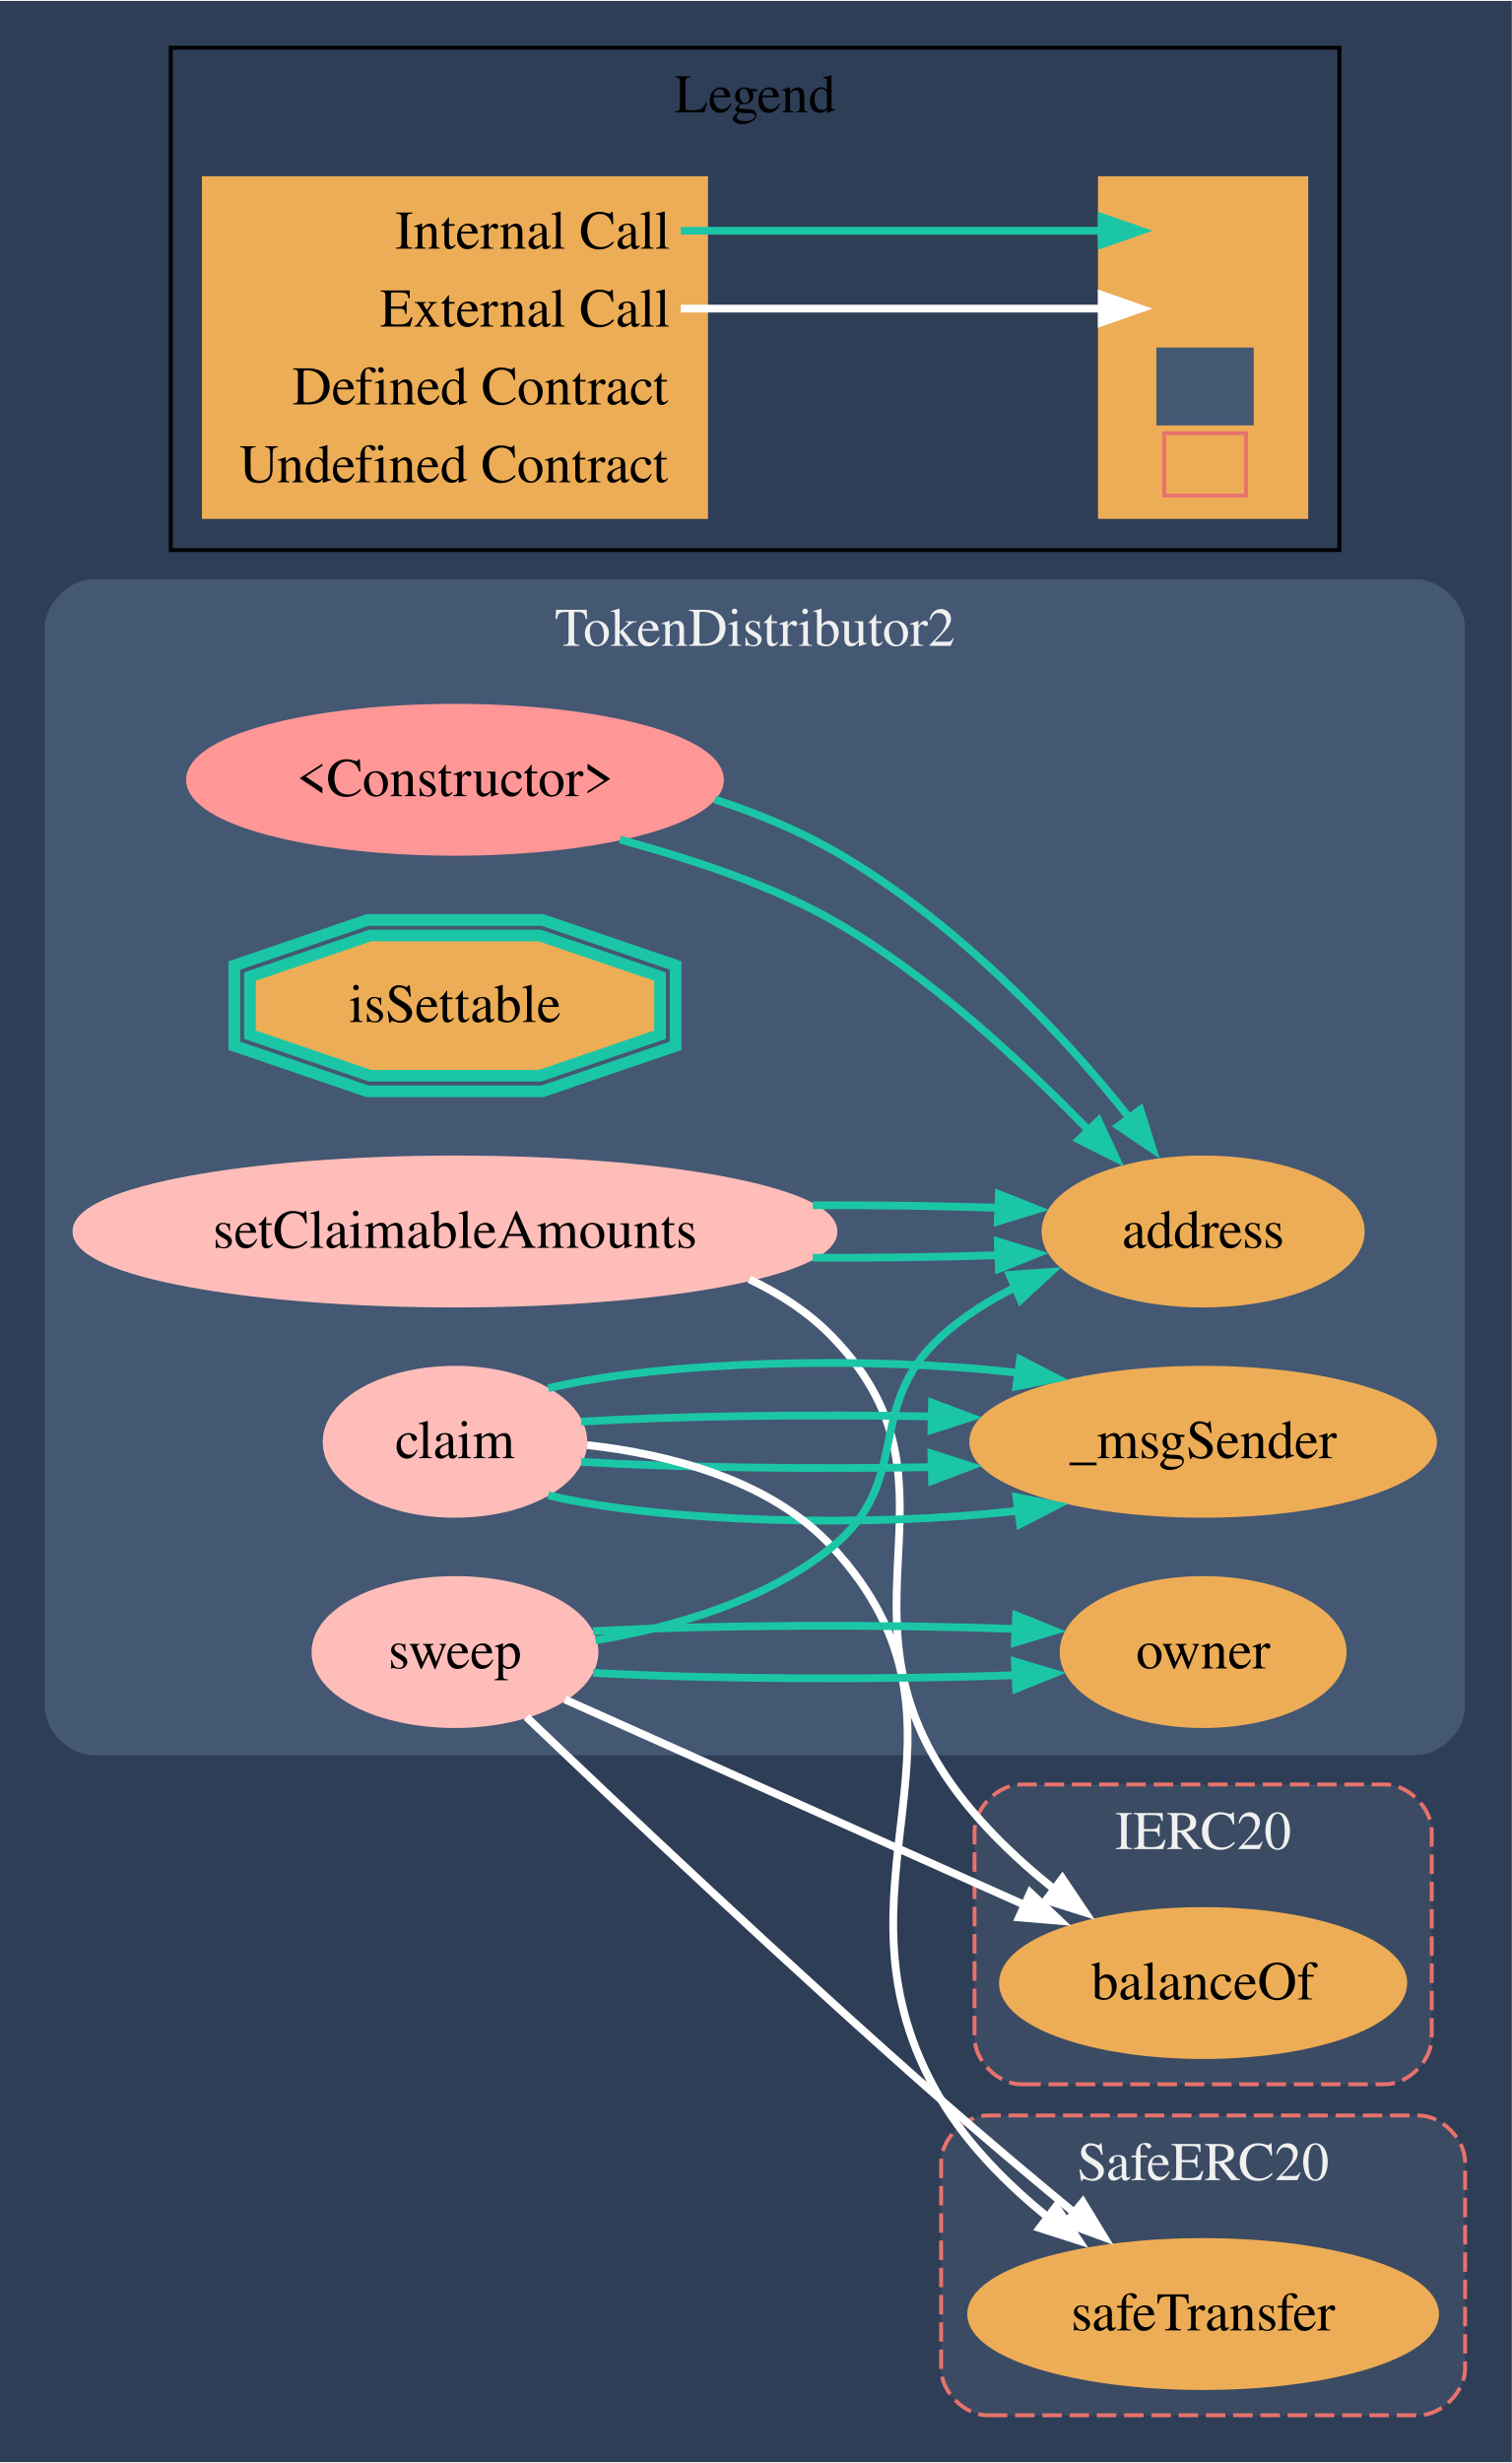
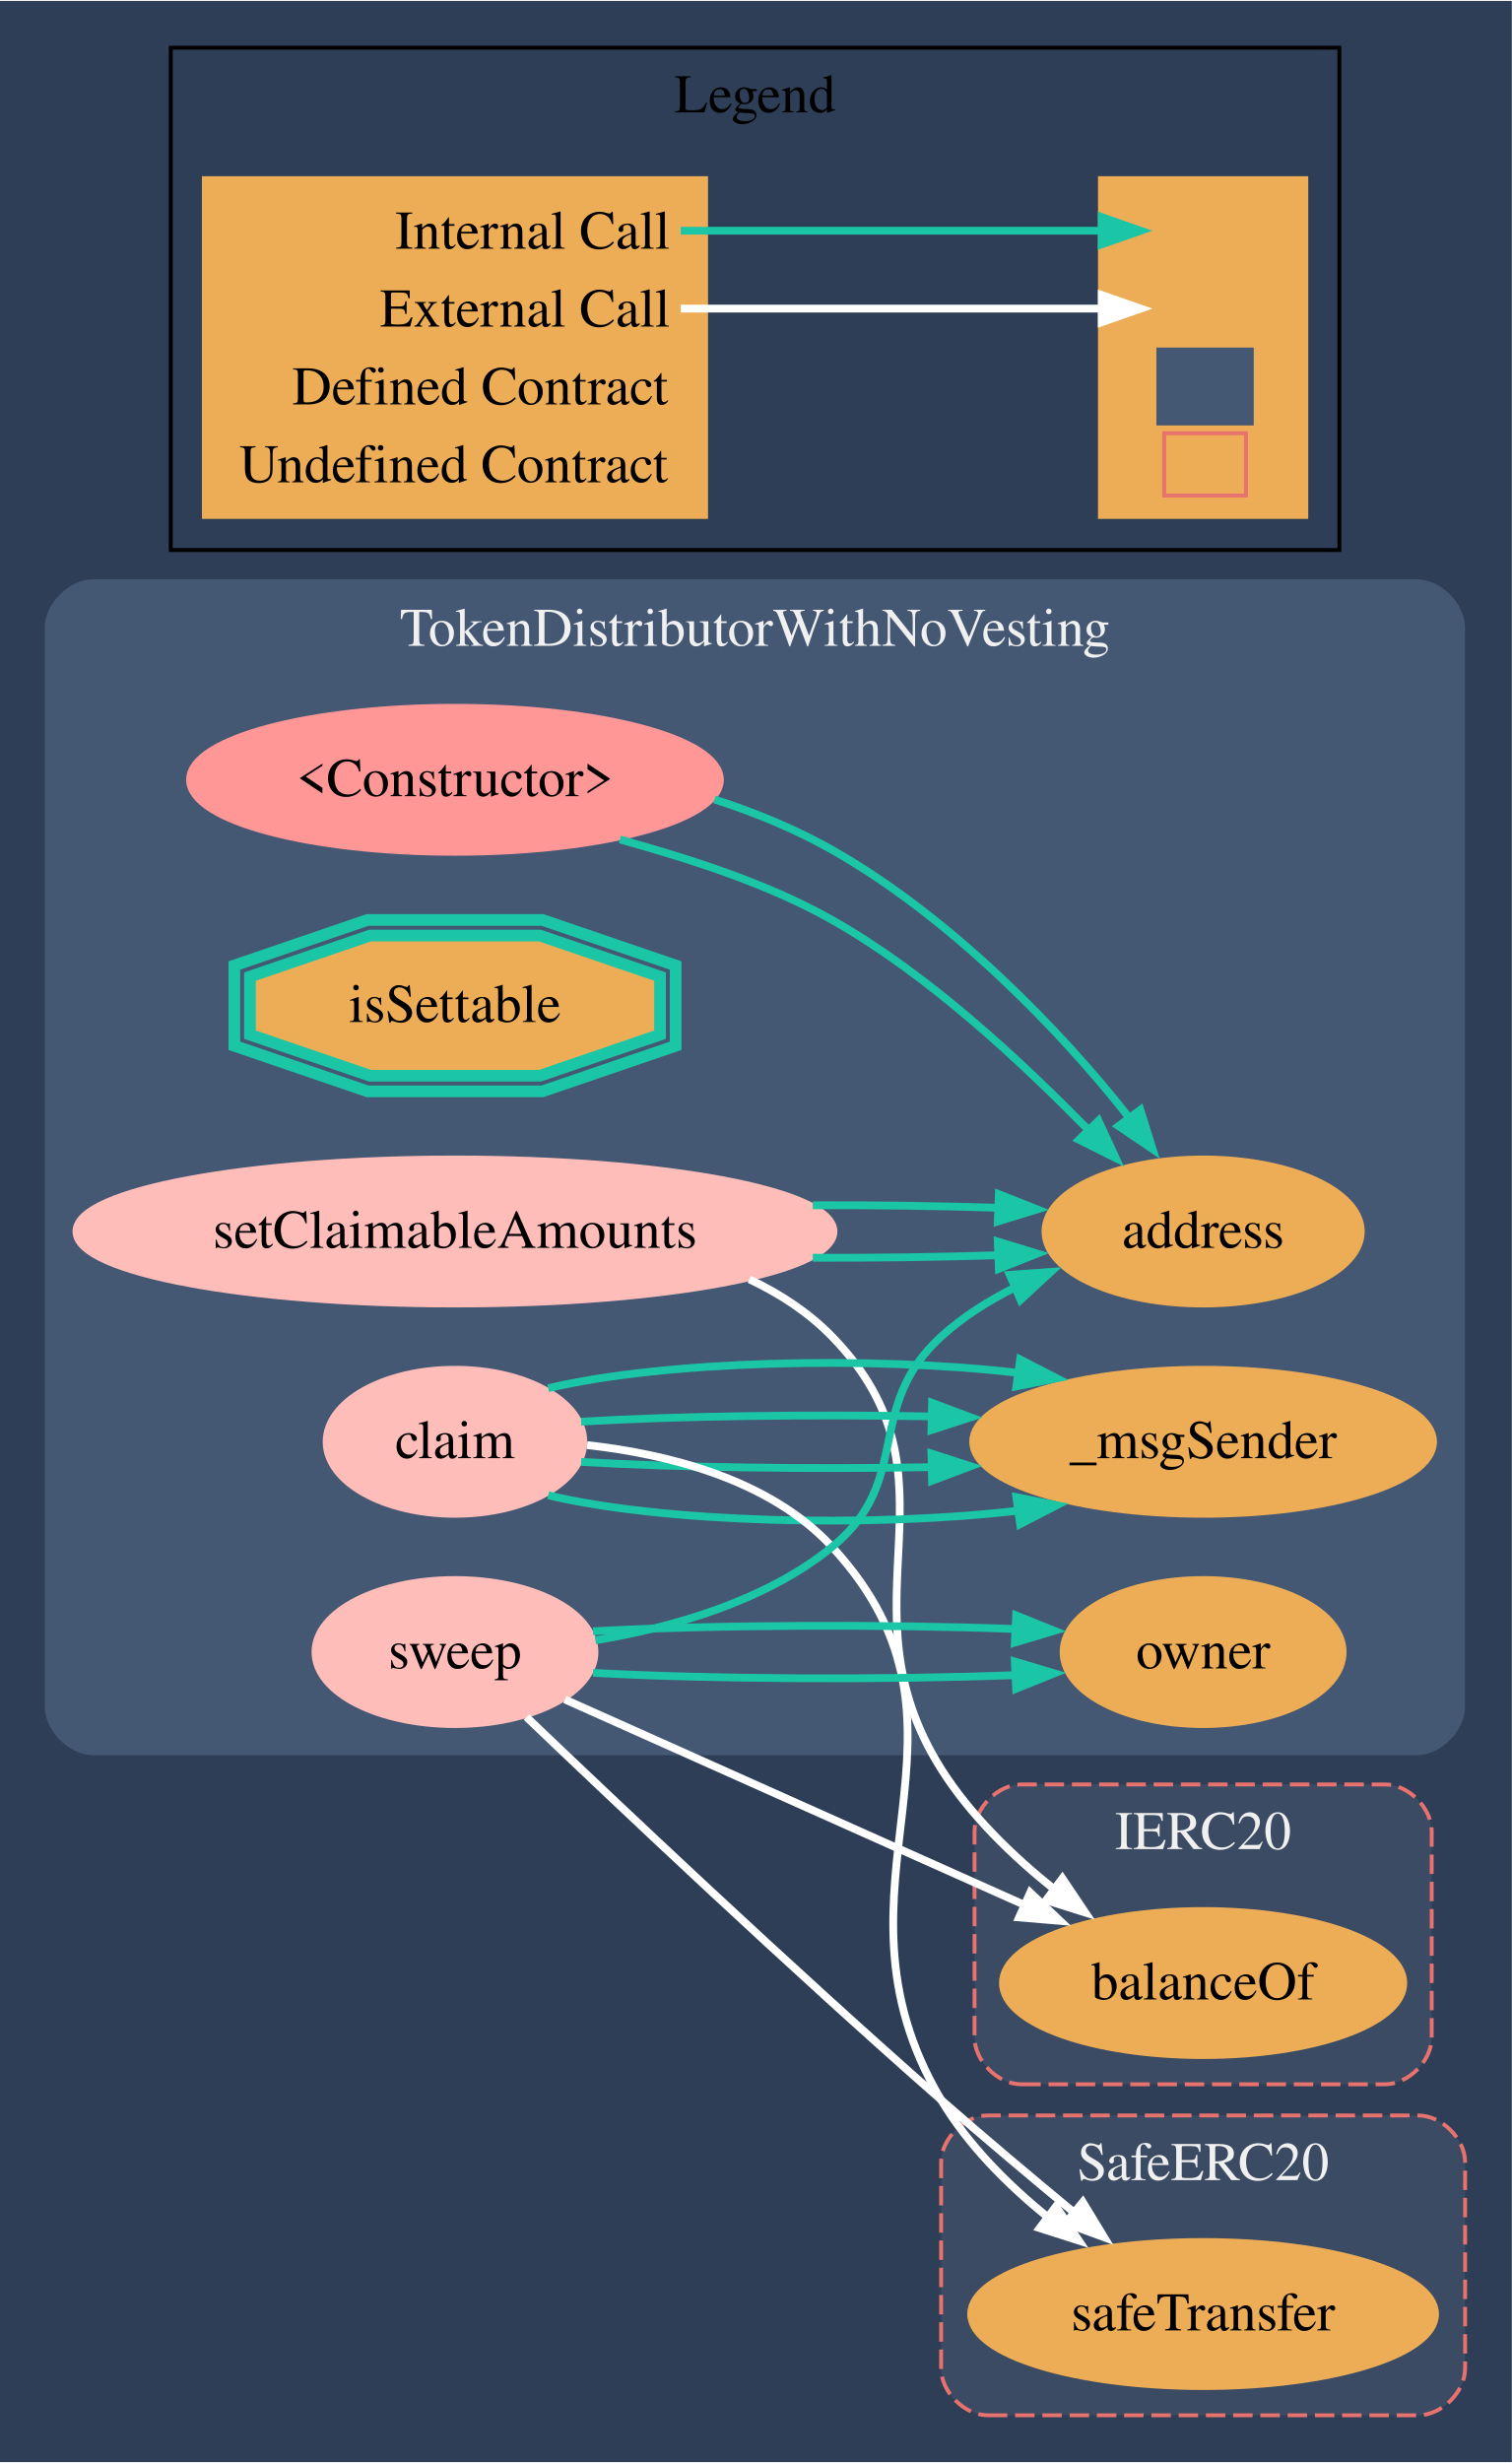
<svg xmlns="http://www.w3.org/2000/svg" width="388pt" height="632pt" viewBox="0.00 0.00 388.31 632.00">
  <g id="graph0" class="graph" transform="translate(4,628) scale(1)" data-name="G">
    <polygon fill="#2e3e56" stroke="none" points="-4,4 -4,-628 384.31,-628 384.31,4 -4,4" style="" />
    <g id="clust1" class="cluster" data-name="clusterTokenDistributor2">
      <path fill="#445773" stroke="#445773" d="M20,-178C20,-178 359.8,-178 359.8,-178 365.8,-178 371.8,-184 371.8,-190 371.8,-190 371.8,-467 371.8,-467 371.8,-473 365.8,-479 359.8,-479 359.8,-479 20,-479 20,-479 14,-479 8,-473 8,-467 8,-467 8,-190 8,-190 8,-184 14,-178 20,-178" style="" />
-       <text text-anchor="middle" x="189.9" y="-462.4" font-family="Times,serif" font-size="14.00" fill="#f0f0f0" style="">TokenDistributor2</text>
+       <text text-anchor="middle" x="189.9" y="-462.4" font-family="Times,serif" font-size="14.00" fill="#f0f0f0" style="">TokenDistributorWithNoVesting</text>
    </g>
    <g id="clust2" class="cluster" data-name="clusterIERC20">
      <path fill="#3b4b63" stroke="#e8726d" stroke-dasharray="5,2" d="M258.31,-93C258.31,-93 351.73,-93 351.73,-93 357.73,-93 363.73,-99 363.73,-105 363.73,-105 363.73,-158 363.73,-158 363.73,-164 357.73,-170 351.73,-170 351.73,-170 258.31,-170 258.31,-170 252.31,-170 246.31,-164 246.31,-158 246.31,-158 246.31,-105 246.31,-105 246.31,-99 252.31,-93 258.31,-93" style="" />
      <text text-anchor="middle" x="305.02" y="-153.4" font-family="Times,serif" font-size="14.00" fill="#f0f0f0" style="">IERC20</text>
    </g>
    <g id="clust3" class="cluster" data-name="clusterSafeERC20">
      <path fill="#3b4b63" stroke="#e8726d" stroke-dasharray="5,2" d="M249.73,-8C249.73,-8 360.31,-8 360.31,-8 366.31,-8 372.31,-14 372.31,-20 372.31,-20 372.31,-73 372.31,-73 372.31,-79 366.31,-85 360.31,-85 360.31,-85 249.73,-85 249.73,-85 243.73,-85 237.73,-79 237.73,-73 237.73,-73 237.73,-20 237.73,-20 237.73,-14 243.73,-8 249.73,-8" style="" />
      <text text-anchor="middle" x="305.02" y="-68.4" font-family="Times,serif" font-size="14.00" fill="#f0f0f0" style="">SafeERC20</text>
    </g>
    <g id="clust4" class="cluster" data-name="cluster_01">
      <polygon fill="#2e3e56" stroke="black" points="39.86,-487 39.86,-616 340.02,-616 340.02,-487 39.86,-487" style="" />
      <text text-anchor="middle" x="189.94" y="-599.4" font-family="Times,serif" font-size="14.00" style="">Legend</text>
    </g>
-     <g id="node1" class="node" pointer-events="visible" data-name="TokenDistributor2.&lt;Constructor&gt;">
+     <g id="node1" class="node" pointer-events="visible" data-name="TokenDistributorWithNoVesting.&lt;Constructor&gt;">
      <ellipse fill="#ff9797" stroke="#ff9797" stroke-width="3" cx="112.86" cy="-428" rx="67.55" ry="18" style="" />
      <text text-anchor="middle" x="112.86" y="-423.8" font-family="Times,serif" font-size="14.00" style="">&lt;Constructor&gt;</text>
    </g>
-     <g id="node6" class="node" pointer-events="visible" data-name="TokenDistributor2.address">
+     <g id="node6" class="node" pointer-events="visible" data-name="TokenDistributorWithNoVesting.address">
      <ellipse fill="#edad56" stroke="#edad56" stroke-width="3" cx="305.02" cy="-312" rx="40" ry="18" style="" />
      <text text-anchor="middle" x="305.02" y="-307.8" font-family="Times,serif" font-size="14.00" style="">address</text>
    </g>
-     <g id="edge1" class="edge" data-name="TokenDistributor2.&lt;Constructor&gt;-&gt;TokenDistributor2.address">
+     <g id="edge1" class="edge" data-name="TokenDistributorWithNoVesting.&lt;Constructor&gt;-&gt;TokenDistributorWithNoVesting.address">
      <path fill="none" stroke="#1bc6a6" stroke-width="2" d="M155.22,-412.67C172.79,-407.79 193.03,-401.46 209.73,-392 234.85,-377.77 258.46,-355.46 275.78,-337.87" style="" />
      <polygon fill="#1bc6a6" stroke="#1bc6a6" stroke-width="2" points="278.15,-340.45 282.61,-330.83 273.13,-335.57 278.15,-340.45" style="" />
    </g>
-     <g id="edge2" class="edge" data-name="TokenDistributor2.&lt;Constructor&gt;-&gt;TokenDistributor2.address">
+     <g id="edge2" class="edge" data-name="TokenDistributorWithNoVesting.&lt;Constructor&gt;-&gt;TokenDistributorWithNoVesting.address">
      <path fill="none" stroke="#1bc6a6" stroke-width="2" d="M179.52,-422.96C189.97,-419.59 200.4,-415.29 209.73,-410 240.36,-392.64 268.76,-363.27 286.22,-341" style="" />
      <polygon fill="#1bc6a6" stroke="#1bc6a6" stroke-width="2" points="288.9,-343.25 292.06,-333.14 283.29,-339.07 288.9,-343.25" style="" />
    </g>
-     <g id="node2" class="node" pointer-events="visible" data-name="TokenDistributor2.isSettable">
+     <g id="node2" class="node" pointer-events="visible" data-name="TokenDistributorWithNoVesting.isSettable">
      <polygon fill="#edad56" stroke="#1bc6a6" stroke-width="3" points="165.53,-362.54 165.53,-377.46 134.68,-388 91.05,-388 60.2,-377.46 60.2,-362.54 91.05,-352 134.68,-352 165.53,-362.54" style="" />
      <polygon fill="none" stroke="#1bc6a6" stroke-width="3" points="169.54,-359.69 169.54,-380.31 135.35,-392 90.38,-392 56.19,-380.31 56.19,-359.69 90.38,-348 135.35,-348 169.54,-359.69" style="" />
      <text text-anchor="middle" x="112.86" y="-365.8" font-family="Times,serif" font-size="14.00" style="">isSettable</text>
    </g>
-     <g id="node3" class="node" pointer-events="visible" data-name="TokenDistributor2.setClaimableAmounts">
+     <g id="node3" class="node" pointer-events="visible" data-name="TokenDistributorWithNoVesting.setClaimableAmounts">
      <ellipse fill="#ffbdb9" stroke="#ffbdb9" stroke-width="3" cx="112.86" cy="-312" rx="96.73" ry="18" style="" />
      <text text-anchor="middle" x="112.86" y="-307.8" font-family="Times,serif" font-size="14.00" style="">setClaimableAmounts</text>
    </g>
-     <g id="edge3" class="edge" data-name="TokenDistributor2.setClaimableAmounts-&gt;TokenDistributor2.address">
+     <g id="edge3" class="edge" data-name="TokenDistributorWithNoVesting.setClaimableAmounts-&gt;TokenDistributorWithNoVesting.address">
      <path fill="none" stroke="#1bc6a6" stroke-width="2" d="M204.76,-305.26C221.14,-305.21 237.68,-305.43 252.44,-305.92" style="" />
      <polygon fill="#1bc6a6" stroke="#1bc6a6" stroke-width="2" points="252.28,-309.42 262.41,-306.32 252.56,-302.42 252.28,-309.42" style="" />
    </g>
-     <g id="edge5" class="edge" data-name="TokenDistributor2.setClaimableAmounts-&gt;TokenDistributor2.address">
+     <g id="edge5" class="edge" data-name="TokenDistributorWithNoVesting.setClaimableAmounts-&gt;TokenDistributorWithNoVesting.address">
      <path fill="none" stroke="#1bc6a6" stroke-width="2" d="M204.76,-318.74C221.14,-318.79 237.68,-318.57 252.44,-318.08" style="" />
      <polygon fill="#1bc6a6" stroke="#1bc6a6" stroke-width="2" points="252.56,-321.58 262.41,-317.68 252.28,-314.58 252.56,-321.58" style="" />
    </g>
    <g id="node9" class="node" pointer-events="visible" data-name="IERC20.balanceOf">
      <ellipse fill="#edad56" stroke="#edad56" stroke-width="3" cx="305.02" cy="-119" rx="50.92" ry="18" style="" />
      <text text-anchor="middle" x="305.02" y="-114.8" font-family="Times,serif" font-size="14.00" style="">balanceOf</text>
    </g>
-     <g id="edge4" class="edge" data-name="TokenDistributor2.setClaimableAmounts-&gt;IERC20.balanceOf">
+     <g id="edge4" class="edge" data-name="TokenDistributorWithNoVesting.setClaimableAmounts-&gt;IERC20.balanceOf">
      <path fill="none" stroke="white" stroke-width="2" d="M188.48,-299.72C196.37,-296 203.7,-291.2 209.73,-285 245.21,-248.53 210.59,-217.04 237.73,-174 245.22,-162.11 256.15,-151.54 266.98,-142.92" style="" />
      <polygon fill="white" stroke="white" stroke-width="2" points="268.87,-145.88 274.78,-137.09 264.68,-140.27 268.87,-145.88" style="" />
    </g>
-     <g id="node4" class="node" pointer-events="visible" data-name="TokenDistributor2.claim">
+     <g id="node4" class="node" pointer-events="visible" data-name="TokenDistributorWithNoVesting.claim">
      <ellipse fill="#ffbdb9" stroke="#ffbdb9" stroke-width="3" cx="112.86" cy="-258" rx="32.47" ry="18" style="" />
      <text text-anchor="middle" x="112.86" y="-253.8" font-family="Times,serif" font-size="14.00" style="">claim</text>
    </g>
-     <g id="node7" class="node" pointer-events="visible" data-name="TokenDistributor2._msgSender">
+     <g id="node7" class="node" pointer-events="visible" data-name="TokenDistributorWithNoVesting._msgSender">
      <ellipse fill="#edad56" stroke="#edad56" stroke-width="3" cx="305.02" cy="-258" rx="58.56" ry="18" style="" />
      <text text-anchor="middle" x="305.02" y="-253.8" font-family="Times,serif" font-size="14.00" style="">_msgSender</text>
    </g>
-     <g id="edge6" class="edge" data-name="TokenDistributor2.claim-&gt;TokenDistributor2._msgSender">
+     <g id="edge6" class="edge" data-name="TokenDistributorWithNoVesting.claim-&gt;TokenDistributorWithNoVesting._msgSender">
      <path fill="none" stroke="#1bc6a6" stroke-width="2" d="M136.8,-244.25C166.58,-237.19 219.26,-235.88 257.55,-240.31" style="" />
      <polygon fill="#1bc6a6" stroke="#1bc6a6" stroke-width="2" points="257.05,-243.78 267.44,-241.7 258.02,-236.85 257.05,-243.78" style="" />
    </g>
-     <g id="edge7" class="edge" data-name="TokenDistributor2.claim-&gt;TokenDistributor2._msgSender">
+     <g id="edge7" class="edge" data-name="TokenDistributorWithNoVesting.claim-&gt;TokenDistributorWithNoVesting._msgSender">
      <path fill="none" stroke="#1bc6a6" stroke-width="2" d="M145.26,-252.83C169.72,-251.37 204.59,-250.92 235.42,-251.49" style="" />
      <polygon fill="#1bc6a6" stroke="#1bc6a6" stroke-width="2" points="235.24,-254.98 245.32,-251.72 235.4,-247.99 235.24,-254.98" style="" />
    </g>
-     <g id="edge9" class="edge" data-name="TokenDistributor2.claim-&gt;TokenDistributor2._msgSender">
+     <g id="edge9" class="edge" data-name="TokenDistributorWithNoVesting.claim-&gt;TokenDistributorWithNoVesting._msgSender">
      <path fill="none" stroke="#1bc6a6" stroke-width="2" d="M145.26,-263.17C169.72,-264.63 204.59,-265.08 235.42,-264.51" style="" />
      <polygon fill="#1bc6a6" stroke="#1bc6a6" stroke-width="2" points="235.4,-268.01 245.32,-264.28 235.24,-261.02 235.4,-268.01" style="" />
    </g>
-     <g id="edge10" class="edge" data-name="TokenDistributor2.claim-&gt;TokenDistributor2._msgSender">
+     <g id="edge10" class="edge" data-name="TokenDistributorWithNoVesting.claim-&gt;TokenDistributorWithNoVesting._msgSender">
      <path fill="none" stroke="#1bc6a6" stroke-width="2" d="M136.8,-271.75C166.58,-278.81 219.26,-280.12 257.55,-275.69" style="" />
      <polygon fill="#1bc6a6" stroke="#1bc6a6" stroke-width="2" points="258.02,-279.15 267.44,-274.3 257.05,-272.22 258.02,-279.15" style="" />
    </g>
    <g id="node10" class="node" pointer-events="visible" data-name="SafeERC20.safeTransfer">
      <ellipse fill="#edad56" stroke="#edad56" stroke-width="3" cx="305.02" cy="-34" rx="59.08" ry="18" style="" />
      <text text-anchor="middle" x="305.02" y="-29.8" font-family="Times,serif" font-size="14.00" style="">safeTransfer</text>
    </g>
-     <g id="edge8" class="edge" data-name="TokenDistributor2.claim-&gt;SafeERC20.safeTransfer">
+     <g id="edge8" class="edge" data-name="TokenDistributorWithNoVesting.claim-&gt;SafeERC20.safeTransfer">
      <path fill="none" stroke="white" stroke-width="2" d="M146.79,-257.15C167.72,-254.82 193.78,-248.28 209.73,-231 253.36,-183.74 204.85,-144.29 237.73,-89 244.61,-77.43 254.84,-67.2 265.22,-58.79" style="" />
      <polygon fill="white" stroke="white" stroke-width="2" points="267.24,-61.66 273.12,-52.84 263.03,-56.07 267.24,-61.66" style="" />
    </g>
-     <g id="node5" class="node" pointer-events="visible" data-name="TokenDistributor2.sweep">
+     <g id="node5" class="node" pointer-events="visible" data-name="TokenDistributorWithNoVesting.sweep">
      <ellipse fill="#ffbdb9" stroke="#ffbdb9" stroke-width="3" cx="112.86" cy="-204" rx="35.34" ry="18" style="" />
      <text text-anchor="middle" x="112.86" y="-199.8" font-family="Times,serif" font-size="14.00" style="">sweep</text>
    </g>
-     <g id="edge12" class="edge" data-name="TokenDistributor2.sweep-&gt;TokenDistributor2.address">
+     <g id="edge12" class="edge" data-name="TokenDistributorWithNoVesting.sweep-&gt;TokenDistributorWithNoVesting.address">
      <path fill="none" stroke="#1bc6a6" stroke-width="2" d="M148.93,-207.02C168.6,-210.27 192.57,-217.02 209.73,-231 230.69,-248.07 217.76,-266.78 237.73,-285 243.32,-290.1 249.99,-294.3 256.93,-297.74" style="" />
      <polygon fill="#1bc6a6" stroke="#1bc6a6" stroke-width="2" points="255.34,-300.87 265.91,-301.63 258.13,-294.44 255.34,-300.87" style="" />
    </g>
-     <g id="node8" class="node" pointer-events="visible" data-name="TokenDistributor2.owner">
+     <g id="node8" class="node" pointer-events="visible" data-name="TokenDistributorWithNoVesting.owner">
      <ellipse fill="#edad56" stroke="#edad56" stroke-width="3" cx="305.02" cy="-204" rx="35.34" ry="18" style="" />
      <text text-anchor="middle" x="305.02" y="-199.8" font-family="Times,serif" font-size="14.00" style="">owner</text>
    </g>
-     <g id="edge14" class="edge" data-name="TokenDistributor2.sweep-&gt;TokenDistributor2.owner">
+     <g id="edge14" class="edge" data-name="TokenDistributorWithNoVesting.sweep-&gt;TokenDistributorWithNoVesting.owner">
      <path fill="none" stroke="#1bc6a6" stroke-width="2" d="M148.3,-198.66C178.72,-197 223.36,-196.8 257.06,-198.09" style="" />
      <polygon fill="#1bc6a6" stroke="#1bc6a6" stroke-width="2" points="256.66,-201.57 266.81,-198.53 256.99,-194.58 256.66,-201.57" style="" />
    </g>
-     <g id="edge15" class="edge" data-name="TokenDistributor2.sweep-&gt;TokenDistributor2.owner">
+     <g id="edge15" class="edge" data-name="TokenDistributorWithNoVesting.sweep-&gt;TokenDistributorWithNoVesting.owner">
      <path fill="none" stroke="#1bc6a6" stroke-width="2" d="M148.3,-209.34C178.72,-211 223.36,-211.2 257.06,-209.91" style="" />
      <polygon fill="#1bc6a6" stroke="#1bc6a6" stroke-width="2" points="256.99,-213.42 266.81,-209.47 256.66,-206.43 256.99,-213.42" style="" />
    </g>
-     <g id="edge11" class="edge" data-name="TokenDistributor2.sweep-&gt;IERC20.balanceOf">
+     <g id="edge11" class="edge" data-name="TokenDistributorWithNoVesting.sweep-&gt;IERC20.balanceOf">
      <path fill="none" stroke="white" stroke-width="2" d="M141.11,-191.82C171.92,-178.05 222.58,-155.4 259.23,-139.02" style="" />
      <polygon fill="white" stroke="white" stroke-width="2" points="260.61,-142.24 268.31,-134.96 257.75,-135.85 260.61,-142.24" style="" />
    </g>
-     <g id="edge13" class="edge" data-name="TokenDistributor2.sweep-&gt;SafeERC20.safeTransfer">
+     <g id="edge13" class="edge" data-name="TokenDistributorWithNoVesting.sweep-&gt;SafeERC20.safeTransfer">
      <path fill="none" stroke="white" stroke-width="2" d="M131.22,-187.31C154.93,-164.65 198.92,-123.07 237.73,-89 248.71,-79.36 260.98,-69.06 271.94,-60.01" style="" />
      <polygon fill="white" stroke="white" stroke-width="2" points="274.12,-62.75 279.62,-53.7 269.67,-57.34 274.12,-62.75" style="" />
    </g>
    <g id="node11" class="node" pointer-events="visible" data-name="key">
      <polygon fill="#edad56" stroke="none" stroke-width="3" points="177.86,-583 47.86,-583 47.86,-495 177.86,-495 177.86,-583" style="" />
      <text text-anchor="start" x="97.5" y="-564.4" font-family="Times,serif" font-size="14.00" style="">Internal Call</text>
      <text text-anchor="start" x="93.61" y="-544.4" font-family="Times,serif" font-size="14.00" style="">External Call</text>
      <text text-anchor="start" x="71.07" y="-524.4" font-family="Times,serif" font-size="14.00" style="">Defined Contract</text>
      <text text-anchor="start" x="57.47" y="-504.4" font-family="Times,serif" font-size="14.00" style="">Undefined Contract</text>
    </g>
    <g id="node12" class="node" pointer-events="visible" data-name="key2">
      <polygon fill="#edad56" stroke="none" stroke-width="3" points="332.02,-583 278.02,-583 278.02,-495 332.02,-495 332.02,-583" style="" />
      <text text-anchor="start" x="295.02" y="-564.4" font-family="Times,serif" font-size="14.00" style="">   </text>
      <text text-anchor="start" x="295.02" y="-544.4" font-family="Times,serif" font-size="14.00" style="">   </text>
      <polygon fill="#445773" stroke="none" points="293.02,-519 293.02,-539 318.02,-539 318.02,-519 293.02,-519" style="" />
      <text text-anchor="start" x="295.02" y="-524.4" font-family="Times,serif" font-size="14.00" style="">   </text>
      <polygon fill="none" stroke="#e8726d" points="295.02,-501 295.02,-517 316.02,-517 316.02,-501 295.02,-501" style="" />
    </g>
    <g id="edge16" class="edge" data-name="key-&gt;key2">
      <path fill="none" stroke="#1bc6a6" stroke-width="2" d="M170.86,-569C220.19,-569 235.63,-569 279.26,-569" style="" />
      <polygon fill="#1bc6a6" stroke="#1bc6a6" stroke-width="2" points="278.99,-572.5 288.99,-569 278.99,-565.5 278.99,-572.5" style="" />
    </g>
    <g id="edge17" class="edge" data-name="key-&gt;key2">
      <path fill="none" stroke="white" stroke-width="2" d="M170.86,-549C220.19,-549 235.63,-549 279.26,-549" style="" />
      <polygon fill="white" stroke="white" stroke-width="2" points="278.99,-552.5 288.99,-549 278.99,-545.5 278.99,-552.5" style="" />
    </g>
  </g>
</svg>
